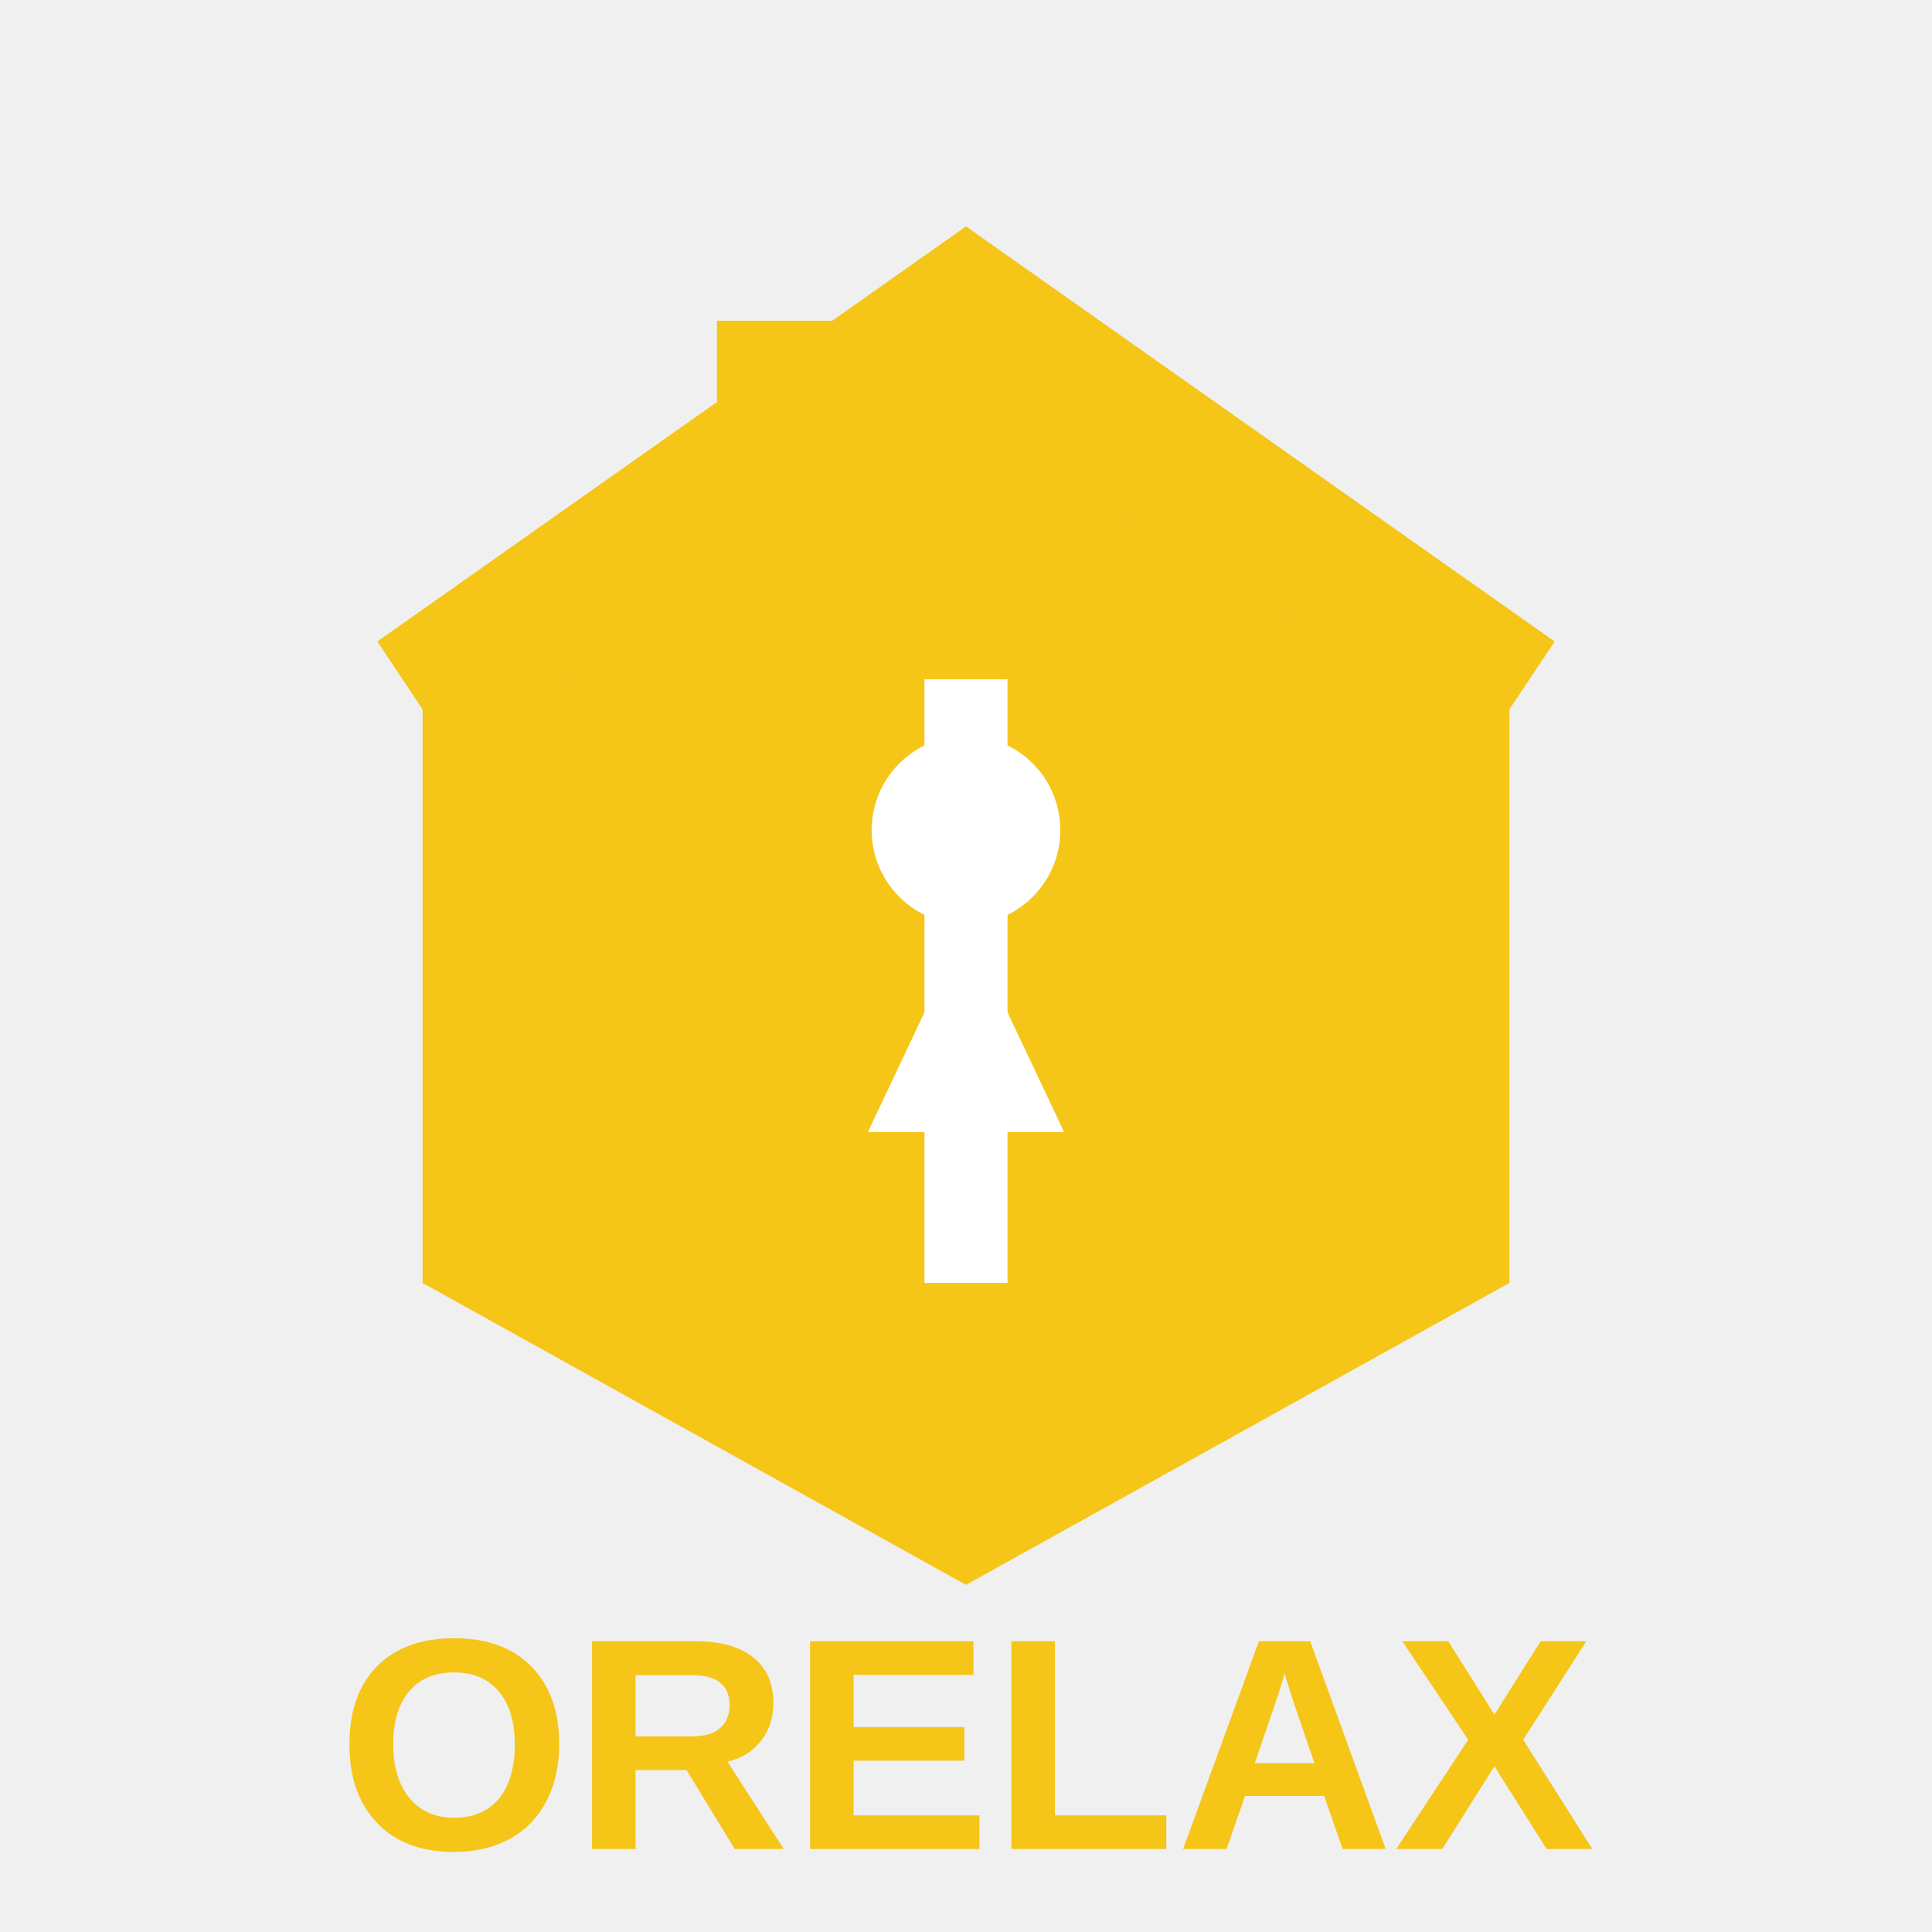
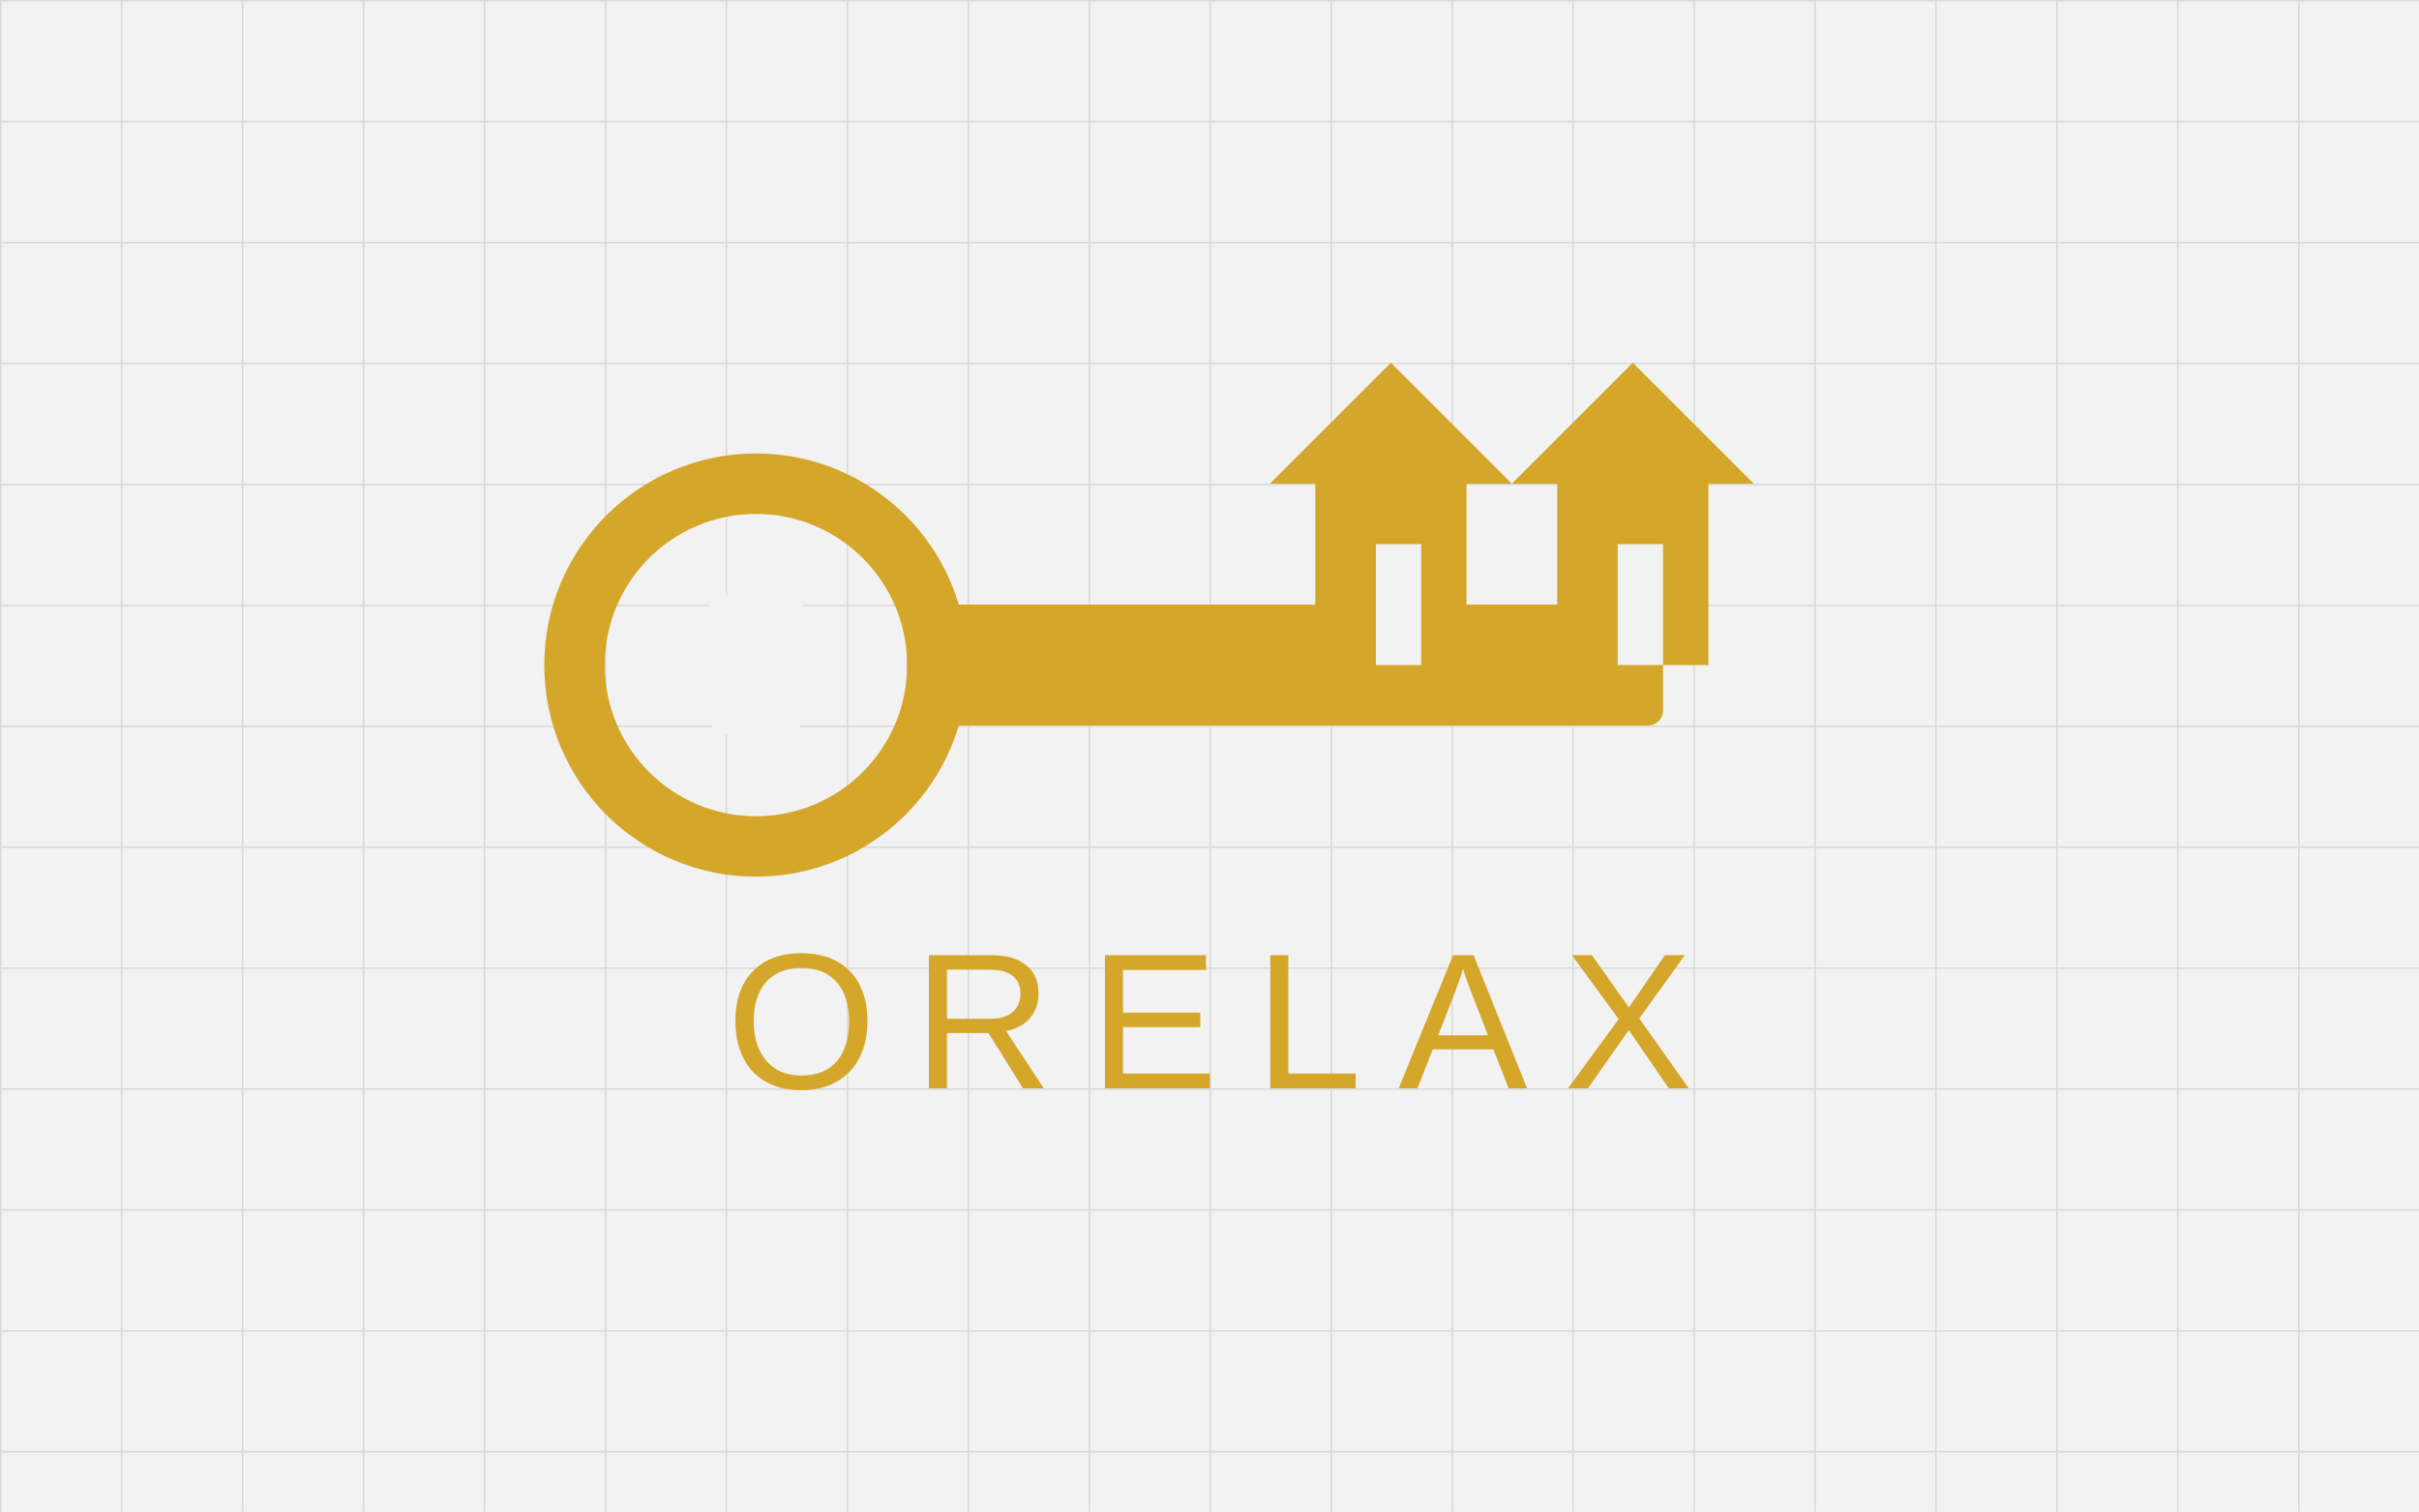
- <svg xmlns="http://www.w3.org/2000/svg" width="512" height="512" viewBox="0 0 512 512">
-   <polygon points="256,90 400,180 400,340 256,420 112,340 112,180" fill="#F5C518" />
-   <polygon points="100,170 256,60 412,170 392,200 256,110 120,200" fill="#F5C518" />
-   <rect x="190" y="85" width="35" height="55" fill="#F5C518" />
-   <rect x="245" y="180" width="22" height="160" fill="white" />
-   <circle cx="256" cy="220" r="25" fill="white" />
-   <polygon points="256,245 230,300 282,300" fill="white" />
-   <text x="256" y="490" font-family="Arial, Helvetica, sans-serif" font-size="80" font-weight="bold" text-anchor="middle" fill="#F5C518">
+ <svg xmlns="http://www.w3.org/2000/svg" width="800" height="500" viewBox="0 0 800 500">
+   <defs>
+     <pattern id="grid" width="40" height="40" patternUnits="userSpaceOnUse">
+       <rect width="40" height="40" fill="#f2f2f2" />
+       <path d="M 40 0 L 0 0 0 40" fill="none" stroke="#d9d9d9" stroke-width="1" />
+     </pattern>
+   </defs>
+   <rect width="100%" height="100%" fill="url(#grid)" />
+   <g fill="#D4A62A">
+     <circle cx="250" cy="220" r="60" fill="none" stroke="#D4A62A" stroke-width="20" />
+     <circle cx="250" cy="220" r="25" fill="#f2f2f2" />
+     <rect x="300" y="200" width="250" height="40" rx="5" />
+     <polygon points="420,160 460,120 500,160" />
+     <rect x="435" y="160" width="50" height="60" />
+     <rect x="455" y="180" width="15" height="40" fill="#f2f2f2" />
+     <polygon points="500,160 540,120 580,160" />
+     <rect x="515" y="160" width="50" height="60" />
+     <rect x="535" y="180" width="15" height="40" fill="#f2f2f2" />
+   </g>
+   <text x="400" y="360" text-anchor="middle" font-family="Arial, Helvetica, sans-serif" font-size="64" letter-spacing="12" fill="#D4A62A">
    ORELAX
  </text>
</svg>
